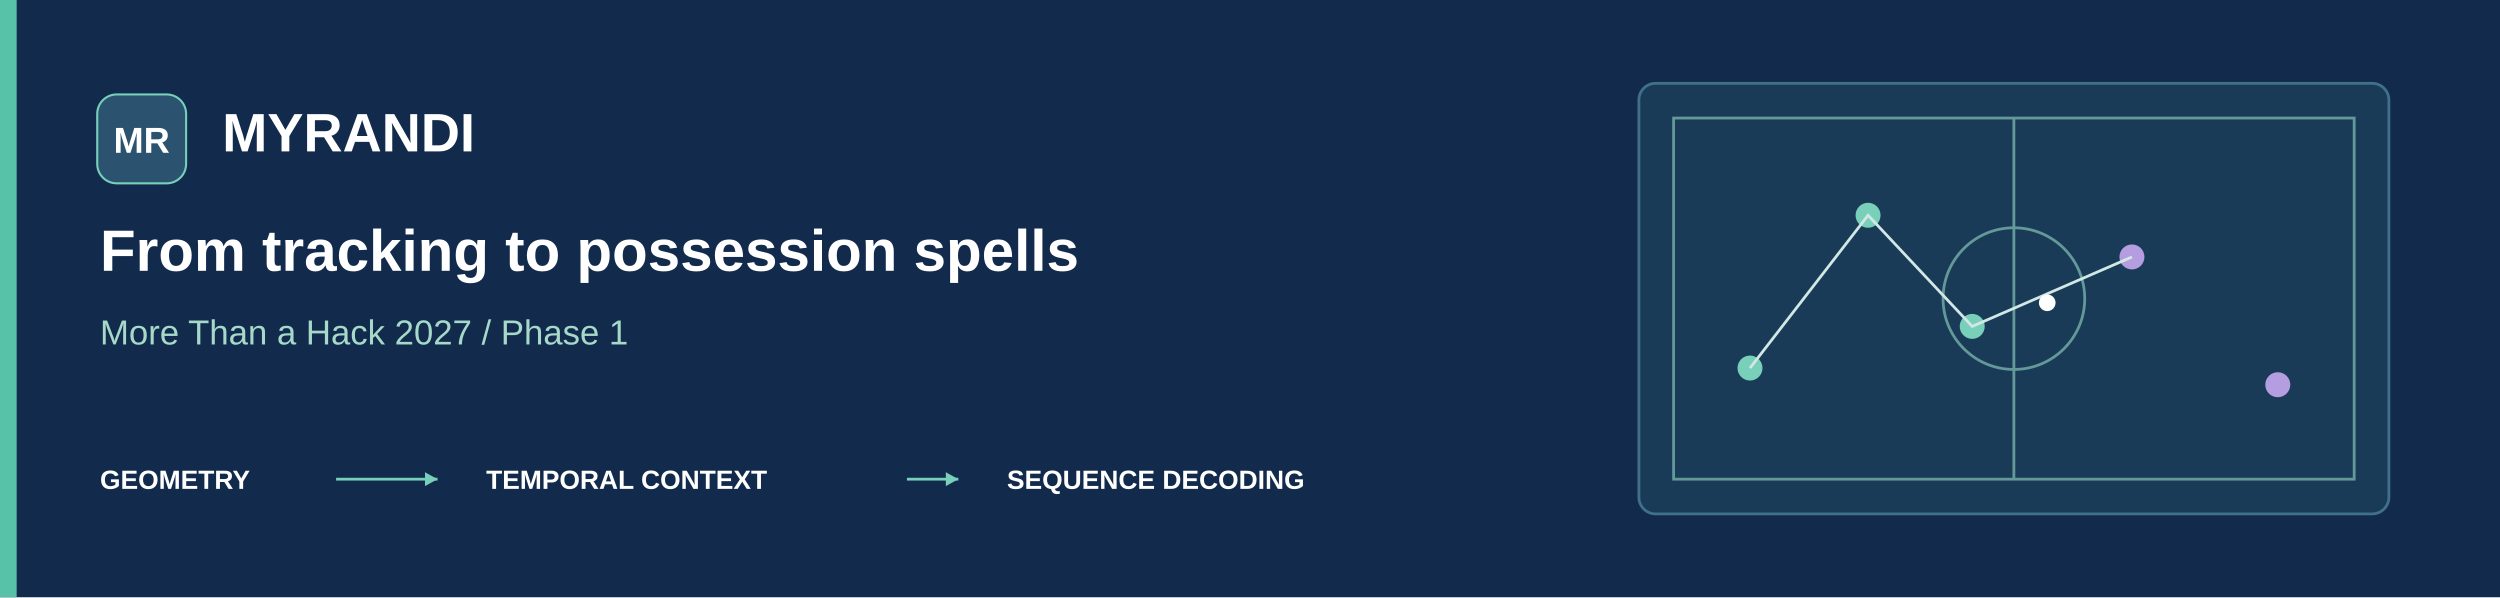
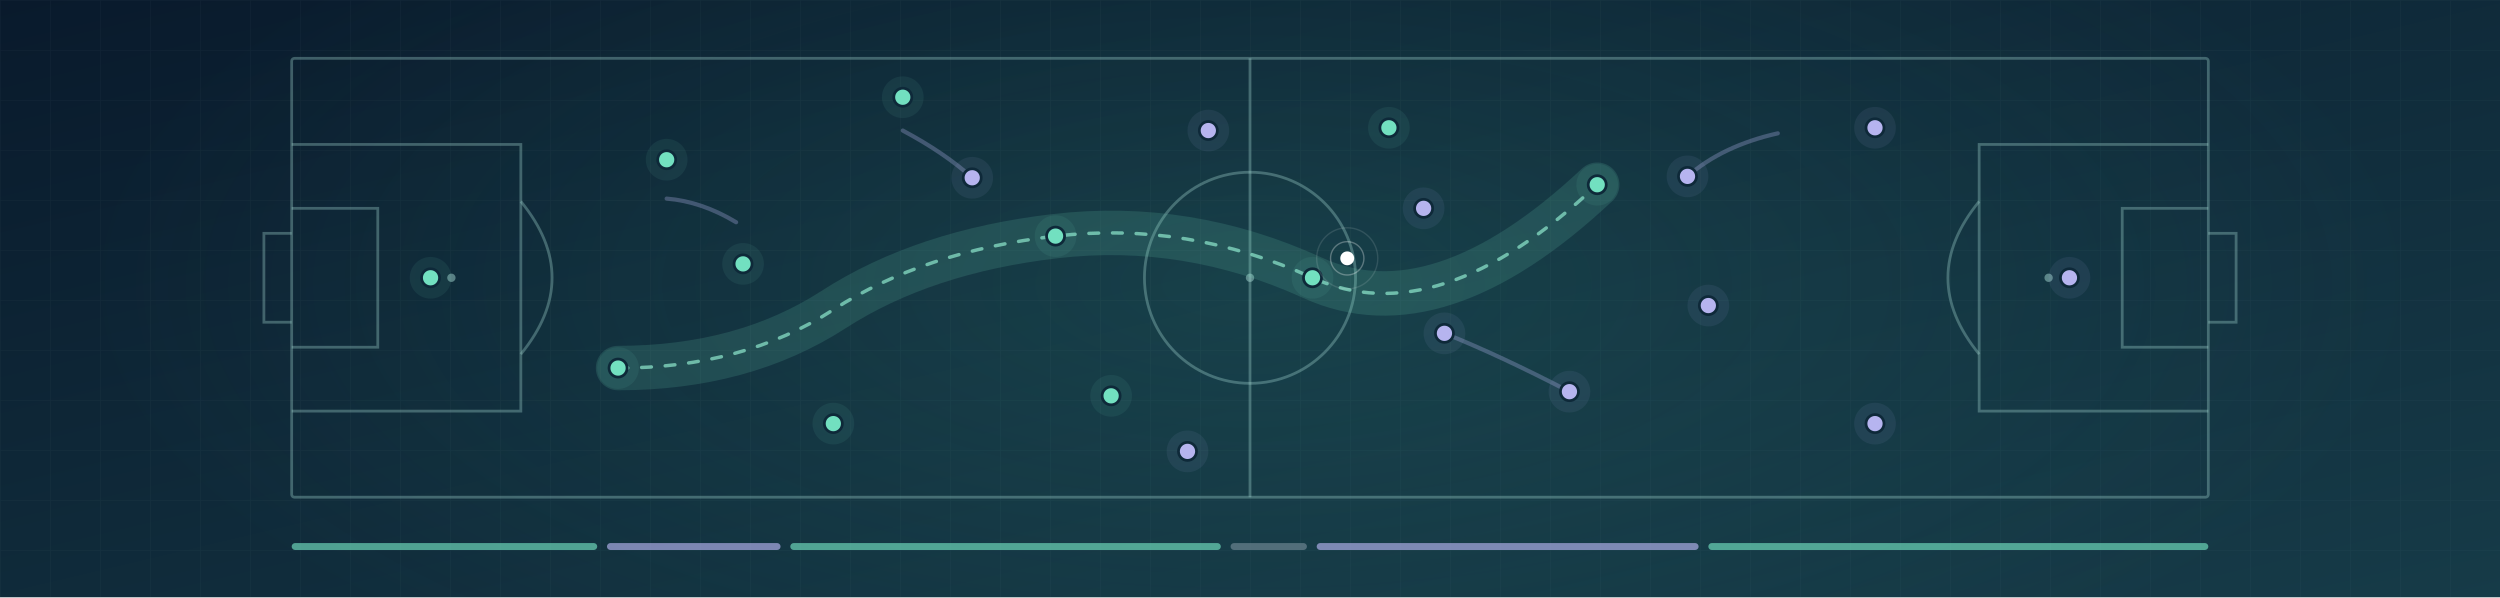
- <svg xmlns="http://www.w3.org/2000/svg" role="img" aria-label="MyRandi, More Than a Hack 2027 Phase 1" width="1800" height="430" preserveAspectRatio="xMinYMin meet" viewBox="0 0 1800 430" version="1.0" fill-rule="evenodd">
-   <clipPath id="clip">
-     <rect x="0" y="0" width="1800" height="430" />
-   </clipPath>
-   <g id="group" transform="scale(1,-1) translate(0,-430)" style="clip-path: url(#clip)">
-     <g transform="">
-       <rect x="0" y="0" width="1800" height="430" style="stroke: none; stroke-linecap: butt; stroke-width: 1; fill: rgb(7%,17%,30%); fill-rule: evenodd;" />
-       <rect x="0" y="0" width="12" height="430" style="stroke: none; stroke-linecap: butt; stroke-width: 1; fill: rgb(34%,76%,66%); fill-rule: evenodd;" />
-       <rect x="70" y="298" width="64" height="64" rx="14" ry="14" style="stroke: rgb(47%,81%,73%); stroke-linecap: butt; stroke-width: 1.5; fill: rgb(17%,32%,43%); fill-rule: evenodd;" />
-       <text x="81.783" y="320" style="font-family: Arial, Helvetica, sans-serif; font-weight: bold; font-size: 26px;fill: rgb(100%,100%,100%); stroke:none;" transform="translate(0,640) scale(1,-1)">MR</text>
-       <text x="160" y="321" style="font-family: Arial, Helvetica, sans-serif; font-weight: bold; font-size: 39px;fill: rgb(100%,100%,100%); stroke:none;" transform="translate(0,642) scale(1,-1)">MYRANDI</text>
-       <text x="72" y="235" style="font-family: Arial, Helvetica, sans-serif; font-weight: bold; font-size: 42px;fill: rgb(100%,100%,100%); stroke:none;" transform="translate(0,470) scale(1,-1)">From tracking to possession spells</text>
-       <text x="72" y="182" style="font-family: Arial, Helvetica, sans-serif; font-size: 25px;fill: rgb(65%,85%,79%); stroke:none;" transform="translate(0,364) scale(1,-1)">More Than a Hack 2027  /  Phase 1</text>
-       <text x="72" y="78" style="font-family: Arial, Helvetica, sans-serif; font-weight: bold; font-size: 19px;fill: rgb(100%,100%,100%); stroke:none;" transform="translate(0,156) scale(1,-1)">GEOMETRY</text>
-       <text x="350" y="78" style="font-family: Arial, Helvetica, sans-serif; font-weight: bold; font-size: 19px;fill: rgb(100%,100%,100%); stroke:none;" transform="translate(0,156) scale(1,-1)">TEMPORAL CONTEXT</text>
-       <text x="725" y="78" style="font-family: Arial, Helvetica, sans-serif; font-weight: bold; font-size: 19px;fill: rgb(100%,100%,100%); stroke:none;" transform="translate(0,156) scale(1,-1)">SEQUENCE DECODING</text>
-       <path d="M 242,85 L 315,85 Z" style="stroke: rgb(47%,81%,73%); stroke-linecap: butt; stroke-width: 2;" />
-       <polygon points="315 85, 306 90, 306 80" style="stroke: none; stroke-linecap: butt; stroke-width: 1; fill: rgb(47%,81%,73%); fill-rule: evenodd;" />
-       <path d="M 653,85 L 690,85 Z" style="stroke: rgb(47%,81%,73%); stroke-linecap: butt; stroke-width: 2;" />
-       <polygon points="690 85, 681 90, 681 80" style="stroke: none; stroke-linecap: butt; stroke-width: 1; fill: rgb(47%,81%,73%); fill-rule: evenodd;" />
-       <rect x="1180" y="60" width="540" height="310" rx="12" ry="12" style="stroke: rgb(25%,44%,54%); stroke-linecap: butt; stroke-width: 2; fill: rgb(10%,23%,34%); fill-rule: evenodd;" />
-       <rect x="1205" y="85" width="490" height="260" style="stroke: rgb(39%,60%,60%); stroke-linecap: butt; stroke-width: 2; fill: none; fill-rule: evenodd;" />
-       <path d="M 1450,85 L 1450,345 Z" style="stroke: rgb(39%,60%,60%); stroke-linecap: butt; stroke-width: 2;" />
-       <circle cx="1450" cy="215" r="51" style="stroke: rgb(39%,60%,60%); stroke-linecap: butt; stroke-width: 2; fill: none; fill-rule: evenodd;" />
-       <circle cx="1260" cy="165" r="9" style="stroke: none; stroke-linecap: butt; stroke-width: 1; fill: rgb(47%,81%,73%); fill-rule: evenodd;" />
-       <circle cx="1345" cy="275" r="9" style="stroke: none; stroke-linecap: butt; stroke-width: 1; fill: rgb(47%,81%,73%); fill-rule: evenodd;" />
-       <circle cx="1420" cy="195" r="9" style="stroke: none; stroke-linecap: butt; stroke-width: 1; fill: rgb(47%,81%,73%); fill-rule: evenodd;" />
-       <circle cx="1535" cy="245" r="9" style="stroke: none; stroke-linecap: butt; stroke-width: 1; fill: rgb(71%,62%,88%); fill-rule: evenodd;" />
-       <circle cx="1640" cy="153" r="9" style="stroke: none; stroke-linecap: butt; stroke-width: 1; fill: rgb(71%,62%,88%); fill-rule: evenodd;" />
-       <polyline points="1260 165, 1345 275, 1420 195, 1535 245" style="stroke: rgb(82%,91%,90%); stroke-linecap: butt; stroke-width: 2; fill: None; fill-rule: evenodd;" />
-       <circle cx="1474" cy="212" r="6" style="stroke: none; stroke-linecap: butt; stroke-width: 1; fill: rgb(100%,100%,100%); fill-rule: evenodd;" />
-     </g>
+ <svg xmlns="http://www.w3.org/2000/svg" width="1800" height="430" viewBox="0 0 1800 430" role="img" aria-labelledby="title desc">
+   <defs>
+     <linearGradient id="bg" x2="1" y2="1">
+       <stop stop-color="#091a2c" />
+       <stop offset="1" stop-color="#163b48" />
+     </linearGradient>
+     <radialGradient id="light">
+       <stop stop-color="#50d4b3" stop-opacity=".13" />
+       <stop offset="1" stop-color="#50d4b3" stop-opacity="0" />
+     </radialGradient>
+     <pattern id="grid" width="36" height="36" patternUnits="userSpaceOnUse">
+       <path d="M36 0H0V36" fill="none" stroke="#9ed8d3" stroke-opacity=".045" />
+     </pattern>
+   </defs>
+   <rect width="1800" height="430" fill="url(#bg)" />
+   <rect width="1800" height="430" fill="url(#grid)" />
+   <ellipse cx="900" cy="205" rx="850" ry="350" fill="url(#light)" />
+   <g fill="none" stroke="#a2d5cf" stroke-opacity=".35" stroke-width="2">
+     <rect x="210" y="42" width="1380" height="316" rx="2" />
+     <path d="M900 42V358" />
+     <ellipse cx="900" cy="200" rx="76" ry="76" />
+     <path d="M210 104H375V296H210 M210 150H272V250H210 M1590 104H1425V296H1590 M1590 150H1528V250H1590 M210 168H190V232H210 M1590 168H1610V232H1590" />
+     <path d="M375 145 Q420 200 375 255 M1425 145 Q1380 200 1425 255" />
+   </g>
+   <g fill="#a2d5cf" fill-opacity=".5">
+     <circle cx="900" cy="200" r="3" />
+     <circle cx="325" cy="200" r="3" />
+     <circle cx="1475" cy="200" r="3" />
+   </g>
+   <g fill="none" stroke-linecap="round">
+     <path d="M445 265 Q535 265 600 223 T760 170 T945 200 T1150 133" stroke="#72e0c0" stroke-opacity=".15" stroke-width="32" />
+     <path d="M445 265 Q535 265 600 223 T760 170 T945 200 T1150 133" stroke="#8fe8ce" stroke-opacity=".7" stroke-width="2.5" stroke-dasharray="7 10" />
+     <path d="M1130 282Q1080 256 1040 240 M1280 96Q1240 105 1215 127 M650 94Q680 110 700 128 M480 143Q505 145 530 160" stroke="#b6b4ef" stroke-opacity=".3" stroke-width="3" />
+   </g>
+   <circle cx="310" cy="200" r="15" fill="#72e0c0" fill-opacity=".08" />
+   <circle cx="310" cy="200" r="6.5" fill="#72e0c0" stroke="#0e2939" stroke-width="2" />
+   <circle cx="445" cy="265" r="15" fill="#72e0c0" fill-opacity=".08" />
+   <circle cx="445" cy="265" r="6.5" fill="#72e0c0" stroke="#0e2939" stroke-width="2" />
+   <circle cx="480" cy="115" r="15" fill="#72e0c0" fill-opacity=".08" />
+   <circle cx="480" cy="115" r="6.5" fill="#72e0c0" stroke="#0e2939" stroke-width="2" />
+   <circle cx="535" cy="190" r="15" fill="#72e0c0" fill-opacity=".08" />
+   <circle cx="535" cy="190" r="6.5" fill="#72e0c0" stroke="#0e2939" stroke-width="2" />
+   <circle cx="600" cy="305" r="15" fill="#72e0c0" fill-opacity=".08" />
+   <circle cx="600" cy="305" r="6.5" fill="#72e0c0" stroke="#0e2939" stroke-width="2" />
+   <circle cx="650" cy="70" r="15" fill="#72e0c0" fill-opacity=".08" />
+   <circle cx="650" cy="70" r="6.5" fill="#72e0c0" stroke="#0e2939" stroke-width="2" />
+   <circle cx="760" cy="170" r="15" fill="#72e0c0" fill-opacity=".08" />
+   <circle cx="760" cy="170" r="6.5" fill="#72e0c0" stroke="#0e2939" stroke-width="2" />
+   <circle cx="800" cy="285" r="15" fill="#72e0c0" fill-opacity=".08" />
+   <circle cx="800" cy="285" r="6.5" fill="#72e0c0" stroke="#0e2939" stroke-width="2" />
+   <circle cx="945" cy="200" r="15" fill="#72e0c0" fill-opacity=".08" />
+   <circle cx="945" cy="200" r="6.5" fill="#72e0c0" stroke="#0e2939" stroke-width="2" />
+   <circle cx="1000" cy="92" r="15" fill="#72e0c0" fill-opacity=".08" />
+   <circle cx="1000" cy="92" r="6.5" fill="#72e0c0" stroke="#0e2939" stroke-width="2" />
+   <circle cx="1150" cy="133" r="15" fill="#72e0c0" fill-opacity=".08" />
+   <circle cx="1150" cy="133" r="6.5" fill="#72e0c0" stroke="#0e2939" stroke-width="2" />
+   <circle cx="1490" cy="200" r="15" fill="#b6b4ef" fill-opacity=".08" />
+   <circle cx="1490" cy="200" r="6.5" fill="#b6b4ef" stroke="#0e2939" stroke-width="2" />
+   <circle cx="1350" cy="92" r="15" fill="#b6b4ef" fill-opacity=".08" />
+   <circle cx="1350" cy="92" r="6.5" fill="#b6b4ef" stroke="#0e2939" stroke-width="2" />
+   <circle cx="1350" cy="305" r="15" fill="#b6b4ef" fill-opacity=".08" />
+   <circle cx="1350" cy="305" r="6.5" fill="#b6b4ef" stroke="#0e2939" stroke-width="2" />
+   <circle cx="1230" cy="220" r="15" fill="#b6b4ef" fill-opacity=".08" />
+   <circle cx="1230" cy="220" r="6.5" fill="#b6b4ef" stroke="#0e2939" stroke-width="2" />
+   <circle cx="1215" cy="127" r="15" fill="#b6b4ef" fill-opacity=".08" />
+   <circle cx="1215" cy="127" r="6.5" fill="#b6b4ef" stroke="#0e2939" stroke-width="2" />
+   <circle cx="1130" cy="282" r="15" fill="#b6b4ef" fill-opacity=".08" />
+   <circle cx="1130" cy="282" r="6.5" fill="#b6b4ef" stroke="#0e2939" stroke-width="2" />
+   <circle cx="1040" cy="240" r="15" fill="#b6b4ef" fill-opacity=".08" />
+   <circle cx="1040" cy="240" r="6.5" fill="#b6b4ef" stroke="#0e2939" stroke-width="2" />
+   <circle cx="1025" cy="150" r="15" fill="#b6b4ef" fill-opacity=".08" />
+   <circle cx="1025" cy="150" r="6.5" fill="#b6b4ef" stroke="#0e2939" stroke-width="2" />
+   <circle cx="870" cy="94" r="15" fill="#b6b4ef" fill-opacity=".08" />
+   <circle cx="870" cy="94" r="6.5" fill="#b6b4ef" stroke="#0e2939" stroke-width="2" />
+   <circle cx="855" cy="325" r="15" fill="#b6b4ef" fill-opacity=".08" />
+   <circle cx="855" cy="325" r="6.5" fill="#b6b4ef" stroke="#0e2939" stroke-width="2" />
+   <circle cx="700" cy="128" r="15" fill="#b6b4ef" fill-opacity=".08" />
+   <circle cx="700" cy="128" r="6.5" fill="#b6b4ef" stroke="#0e2939" stroke-width="2" />
+   <circle cx="970" cy="186" r="22" fill="none" stroke="#ffffff" stroke-opacity=".12" />
+   <circle cx="970" cy="186" r="12" fill="none" stroke="#ffffff" stroke-opacity=".3" />
+   <circle cx="970" cy="186" r="5" fill="#ffffff" />
+   <g opacity=".65">
+     <rect x="210" y="391" width="220" height="5" rx="2.5" fill="#72e0c0" />
+     <rect x="437" y="391" width="125" height="5" rx="2.5" fill="#b6b4ef" />
+     <rect x="569" y="391" width="310" height="5" rx="2.5" fill="#72e0c0" />
+     <rect x="886" y="391" width="55" height="5" rx="2.5" fill="#718895" />
+     <rect x="948" y="391" width="275" height="5" rx="2.5" fill="#b6b4ef" />
+     <rect x="1230" y="391" width="360" height="5" rx="2.5" fill="#72e0c0" />
  </g>
</svg>
